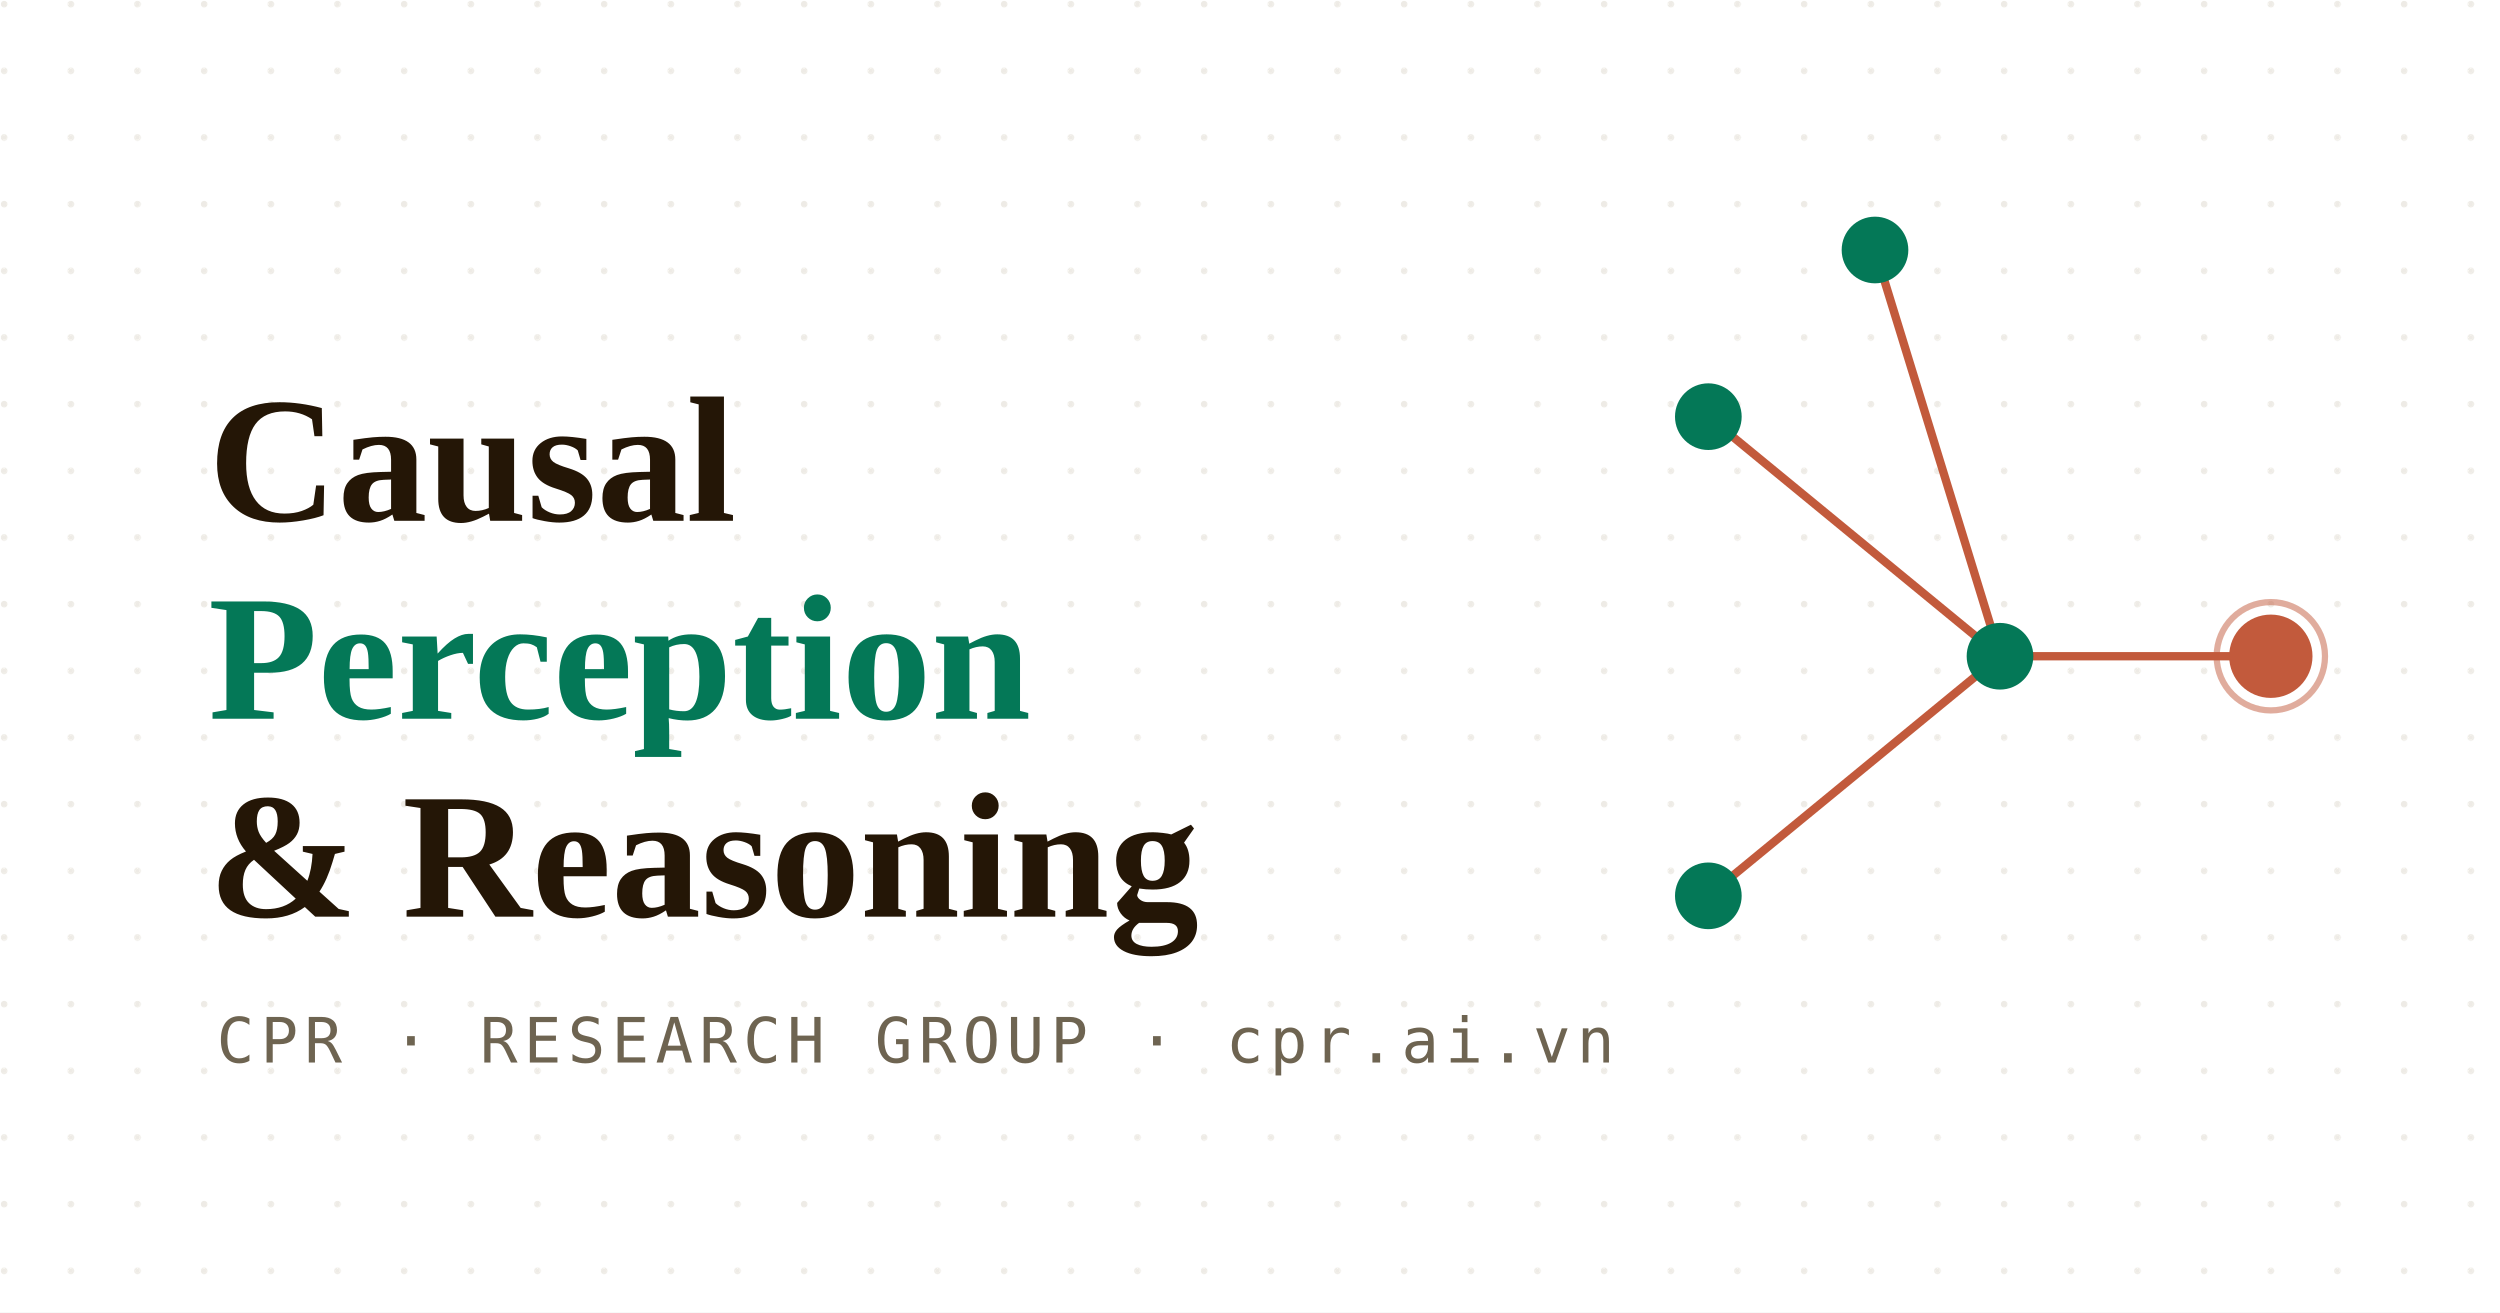
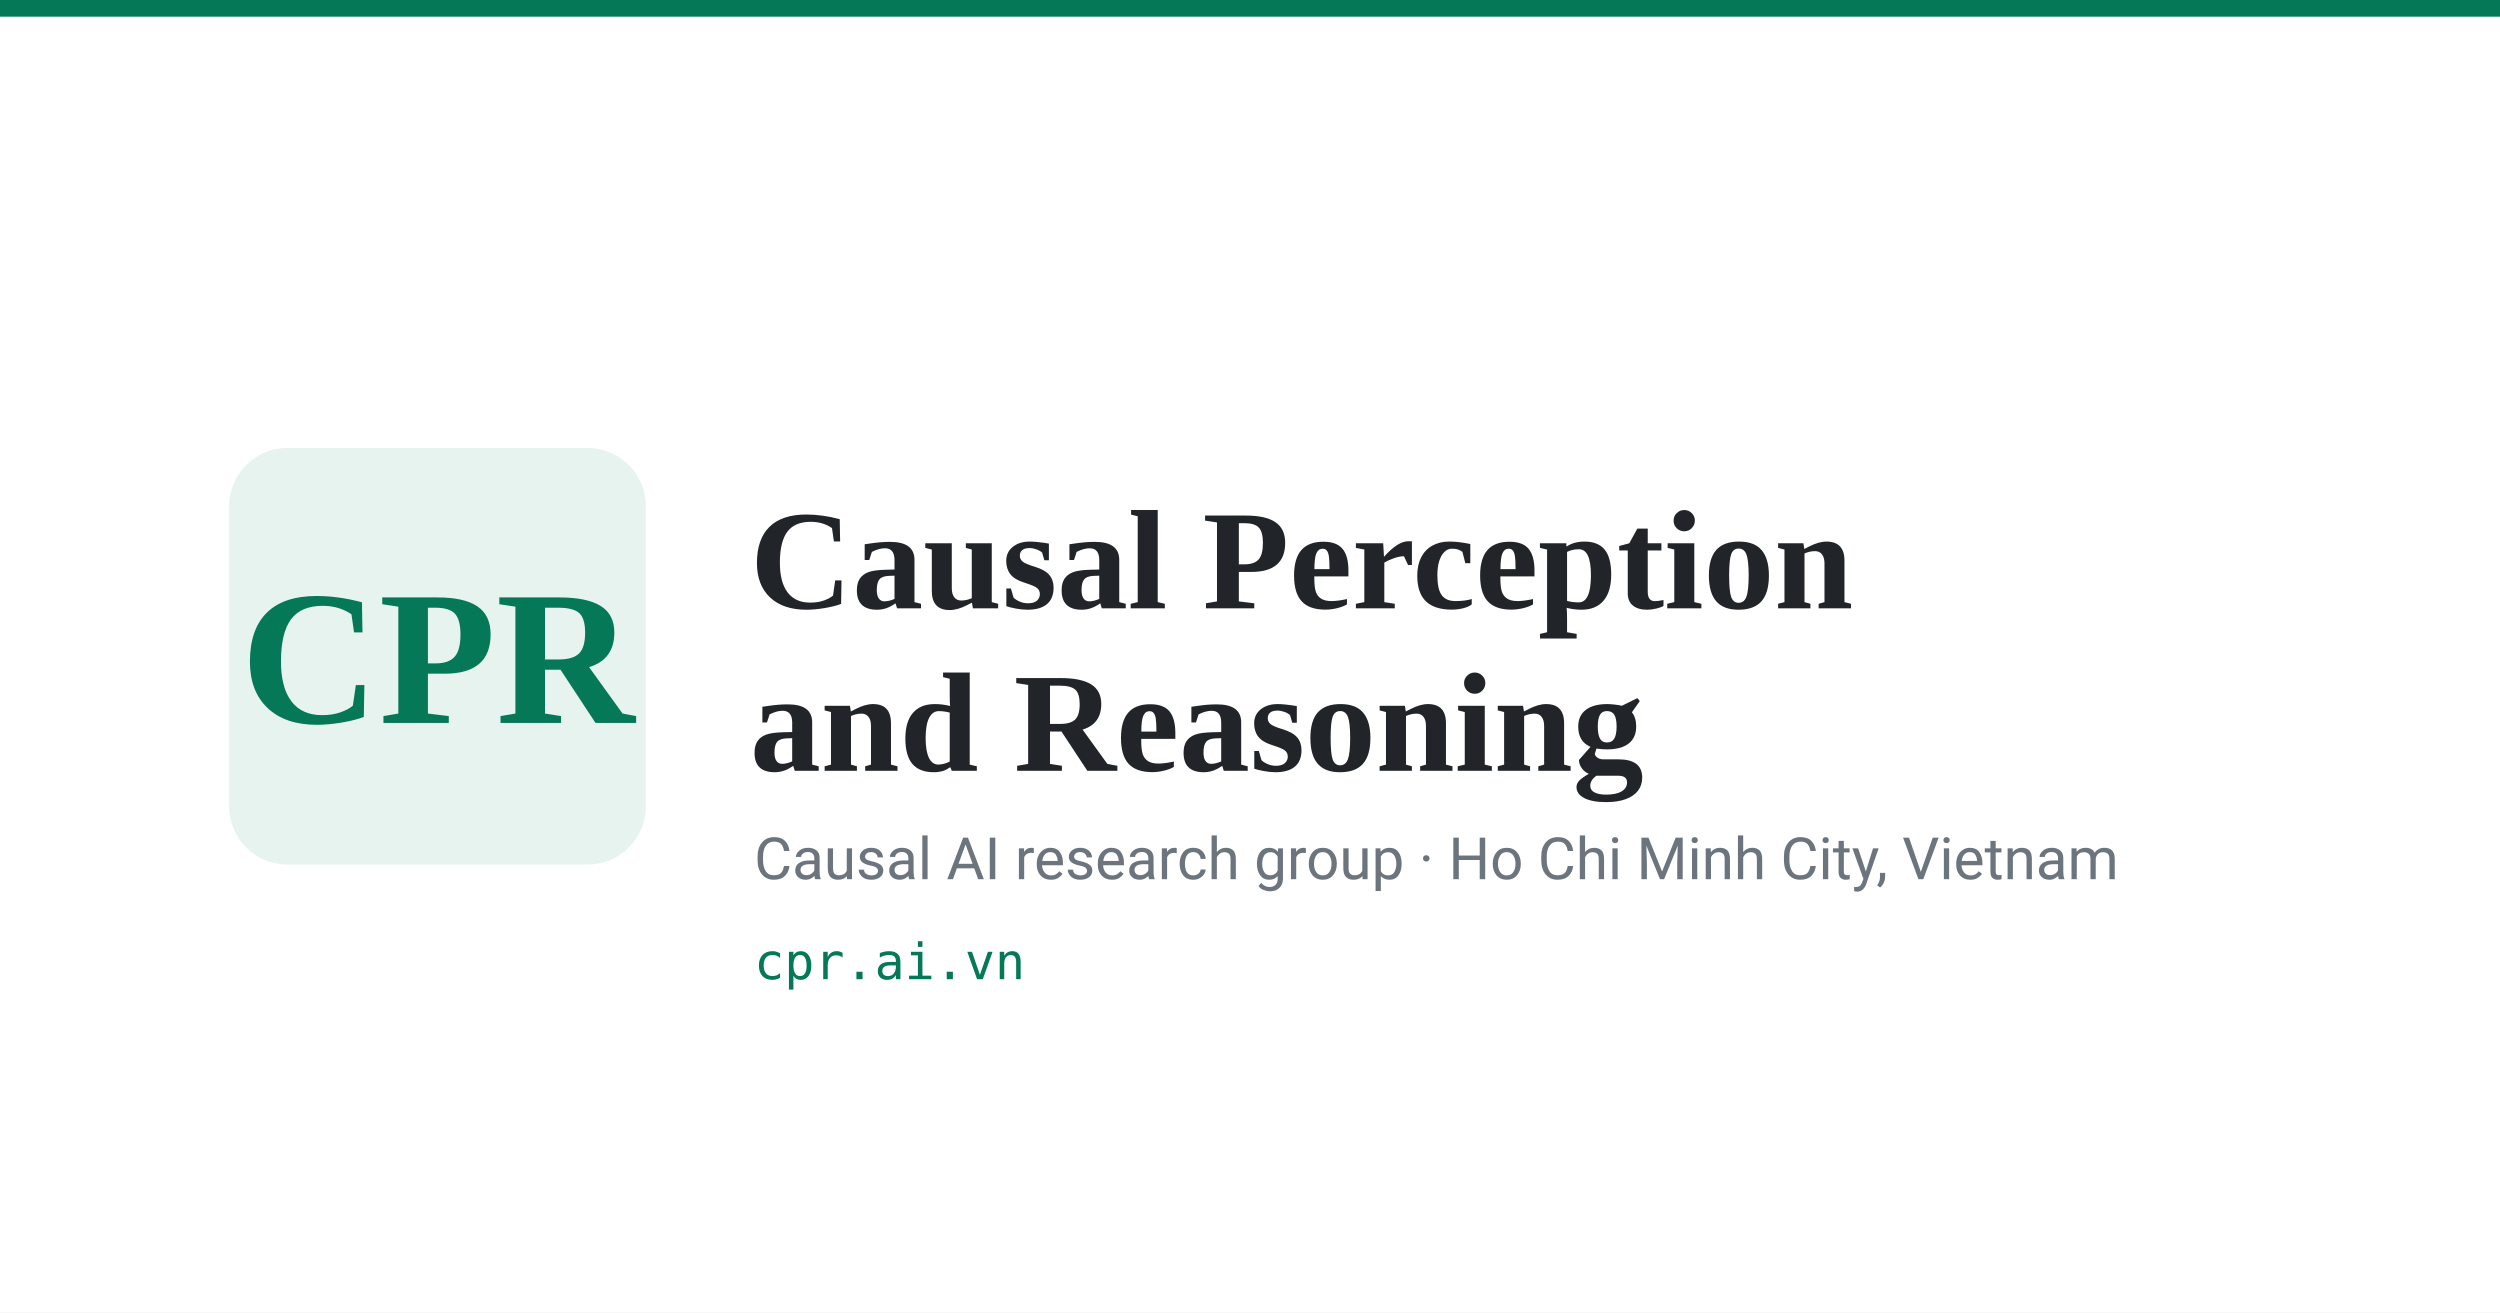
<svg xmlns="http://www.w3.org/2000/svg" viewBox="0 0 1200 630" role="img" aria-labelledby="og-t">
-   <defs>
-     <pattern id="og-dots" width="32" height="32" patternUnits="userSpaceOnUse">
-       <circle cx="2" cy="2" r="1.6" fill="#e2ded5" />
-     </pattern>
-   </defs>
  <rect width="1200" height="630" fill="#ffffff" />
-   <rect width="1200" height="630" fill="url(#og-dots)" opacity="0.6" />
-   <g fill="none" stroke="#c25a3c" stroke-width="4" stroke-linecap="round">
-     <line x1="820" y1="200" x2="960" y2="315" />
-     <line x1="820" y1="430" x2="960" y2="315" />
-     <line x1="900" y1="120" x2="960" y2="315" />
-     <line x1="960" y1="315" x2="1090" y2="315" />
-   </g>
-   <g fill="#047857">
-     <circle cx="820" cy="200" r="16" />
-     <circle cx="820" cy="430" r="16" />
-     <circle cx="900" cy="120" r="16" />
-     <circle cx="960" cy="315" r="16" />
-   </g>
-   <circle cx="1090" cy="315" r="26" fill="none" stroke="#c25a3c" stroke-width="3" opacity="0.5" />
-   <circle cx="1090" cy="315" r="20" fill="#c25a3c" />
-   <text x="100" y="250" font-family="Georgia, 'Times New Roman', serif" font-size="86" font-weight="800" fill="#241606">Causal</text>
-   <text x="100" y="345" font-family="Georgia, 'Times New Roman', serif" font-size="86" font-weight="800" fill="#047857">Perception</text>
-   <text x="100" y="440" font-family="Georgia, 'Times New Roman', serif" font-size="86" font-weight="800" fill="#241606">&amp; Reasoning</text>
-   <text x="104" y="510" font-family="monospace" font-size="30" letter-spacing="3" fill="#6e6451">CPR · RESEARCH GROUP · cpr.ai.vn</text>
+   <rect width="1200" height="8" fill="#047857" />
+   <rect x="110" y="215" width="200" height="200" rx="28" fill="#e7f3ee" />
+   <text x="210" y="347" text-anchor="middle" font-family="'Roboto Slab', Georgia, 'Times New Roman', serif" font-size="92" font-weight="800" fill="#047857">CPR</text>
+   <text x="360" y="292" font-family="'Roboto Slab', Georgia, 'Times New Roman', serif" font-size="68" font-weight="700" fill="#212529">Causal Perception</text>
+   <text x="360" y="370" font-family="'Roboto Slab', Georgia, 'Times New Roman', serif" font-size="68" font-weight="700" fill="#212529">and Reasoning</text>
+   <text x="362" y="422" font-family="Roboto, Helvetica, Arial, sans-serif" font-size="28" fill="#6c757d">Causal AI research group · Ho Chi Minh City, Vietnam</text>
+   <text x="362" y="470" font-family="'Roboto Mono', 'JetBrains Mono', monospace" font-size="24" fill="#047857">cpr.ai.vn</text>
</svg>
